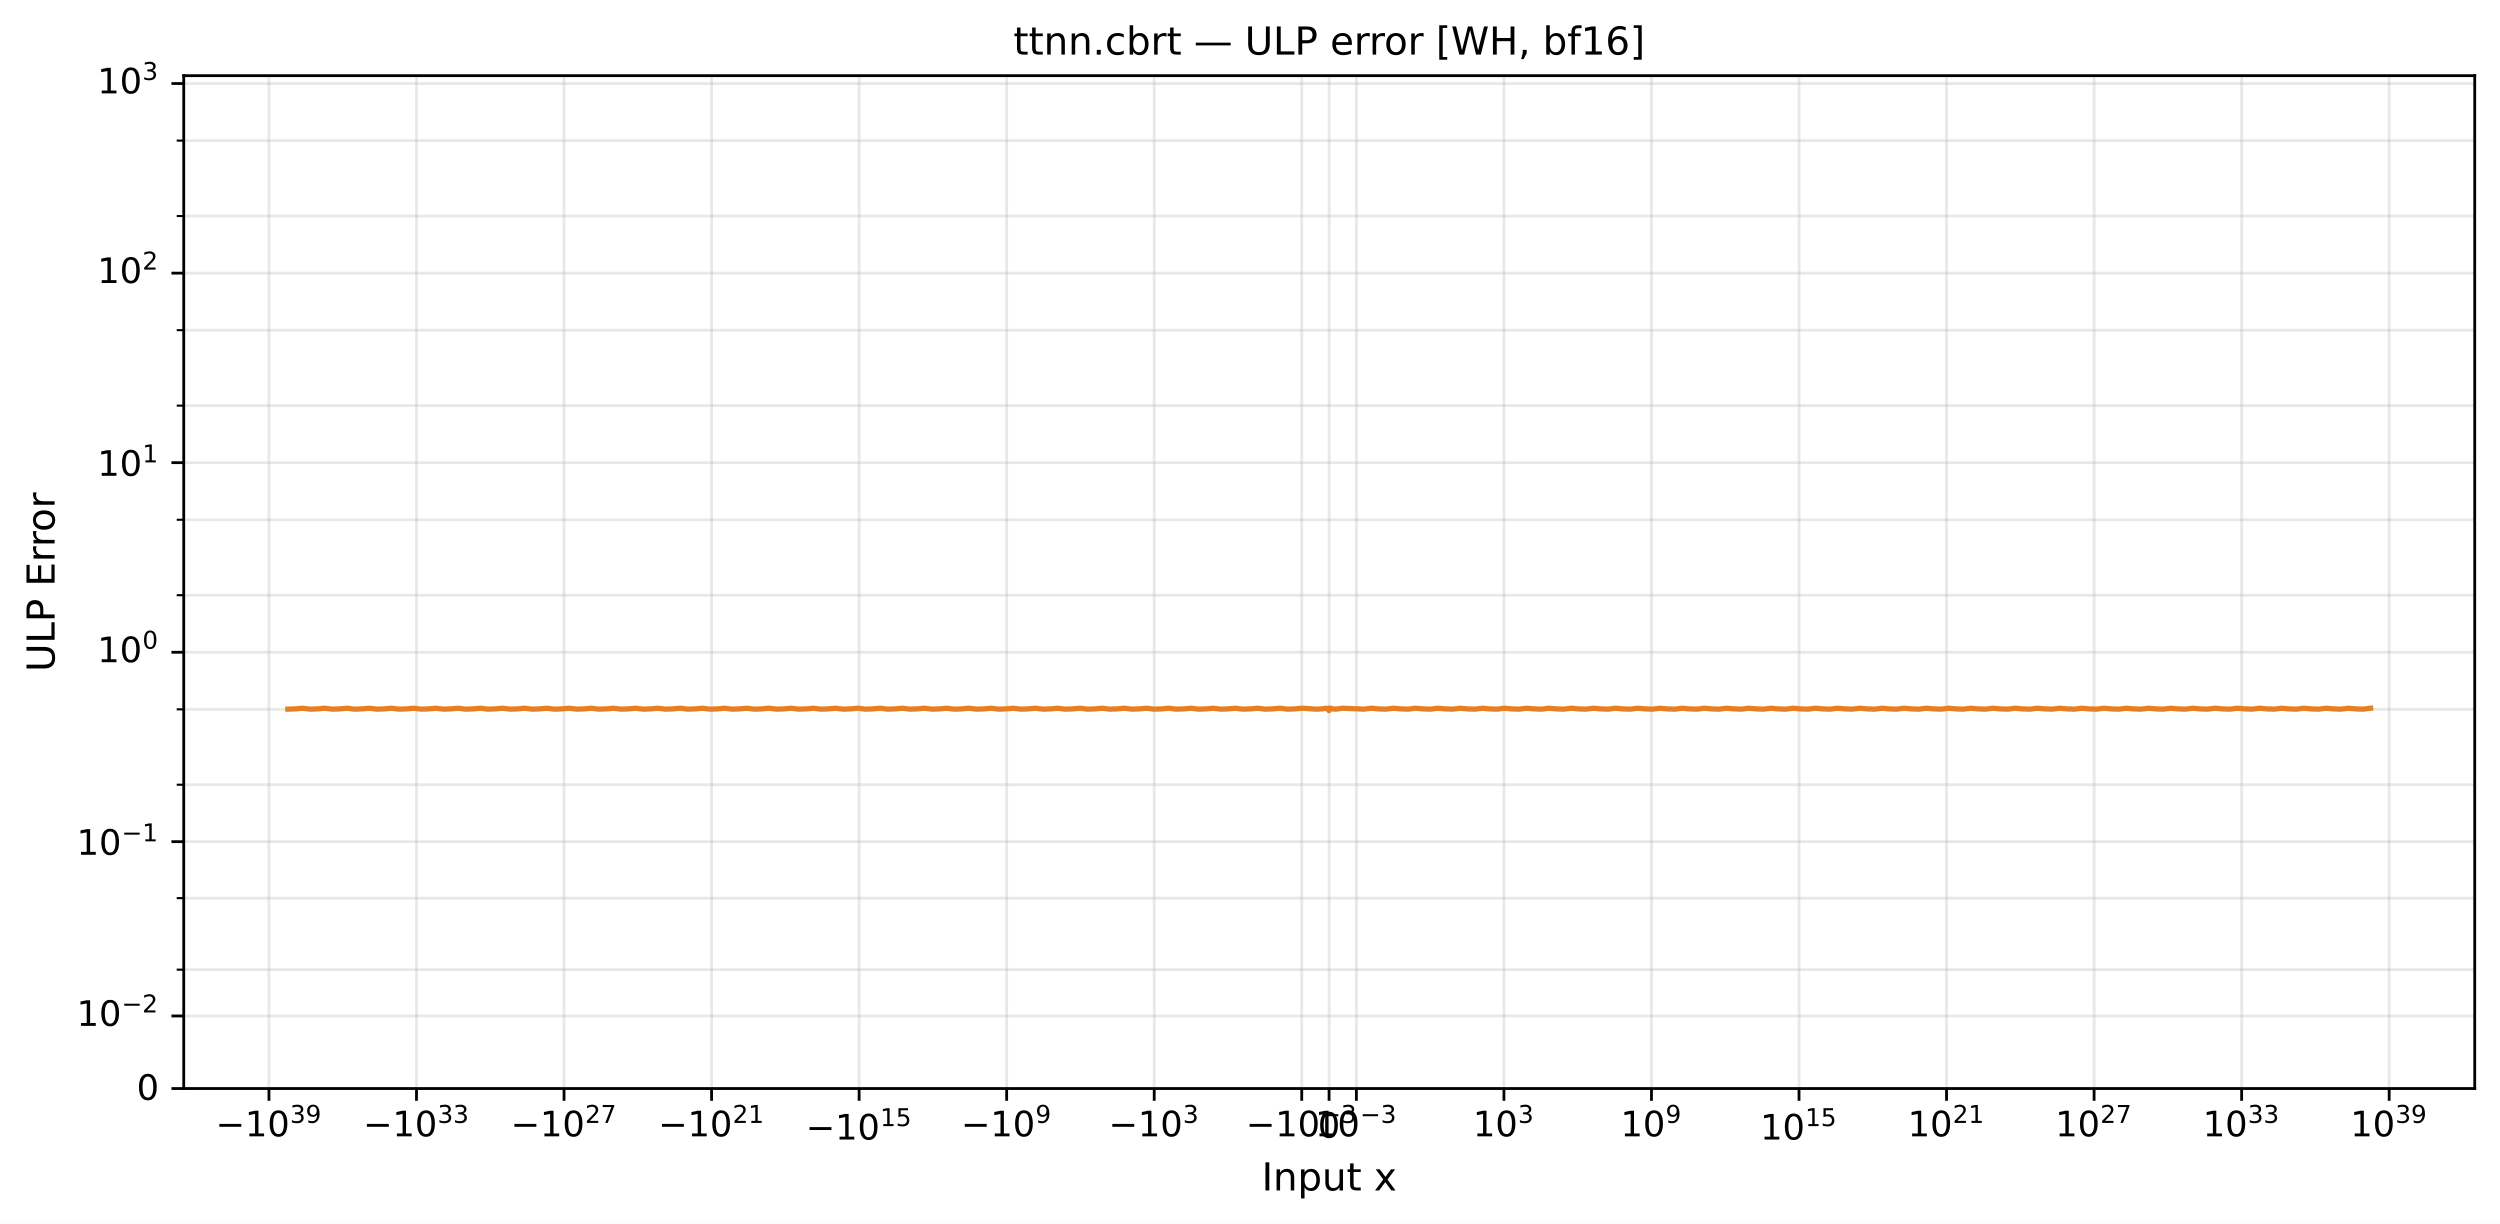
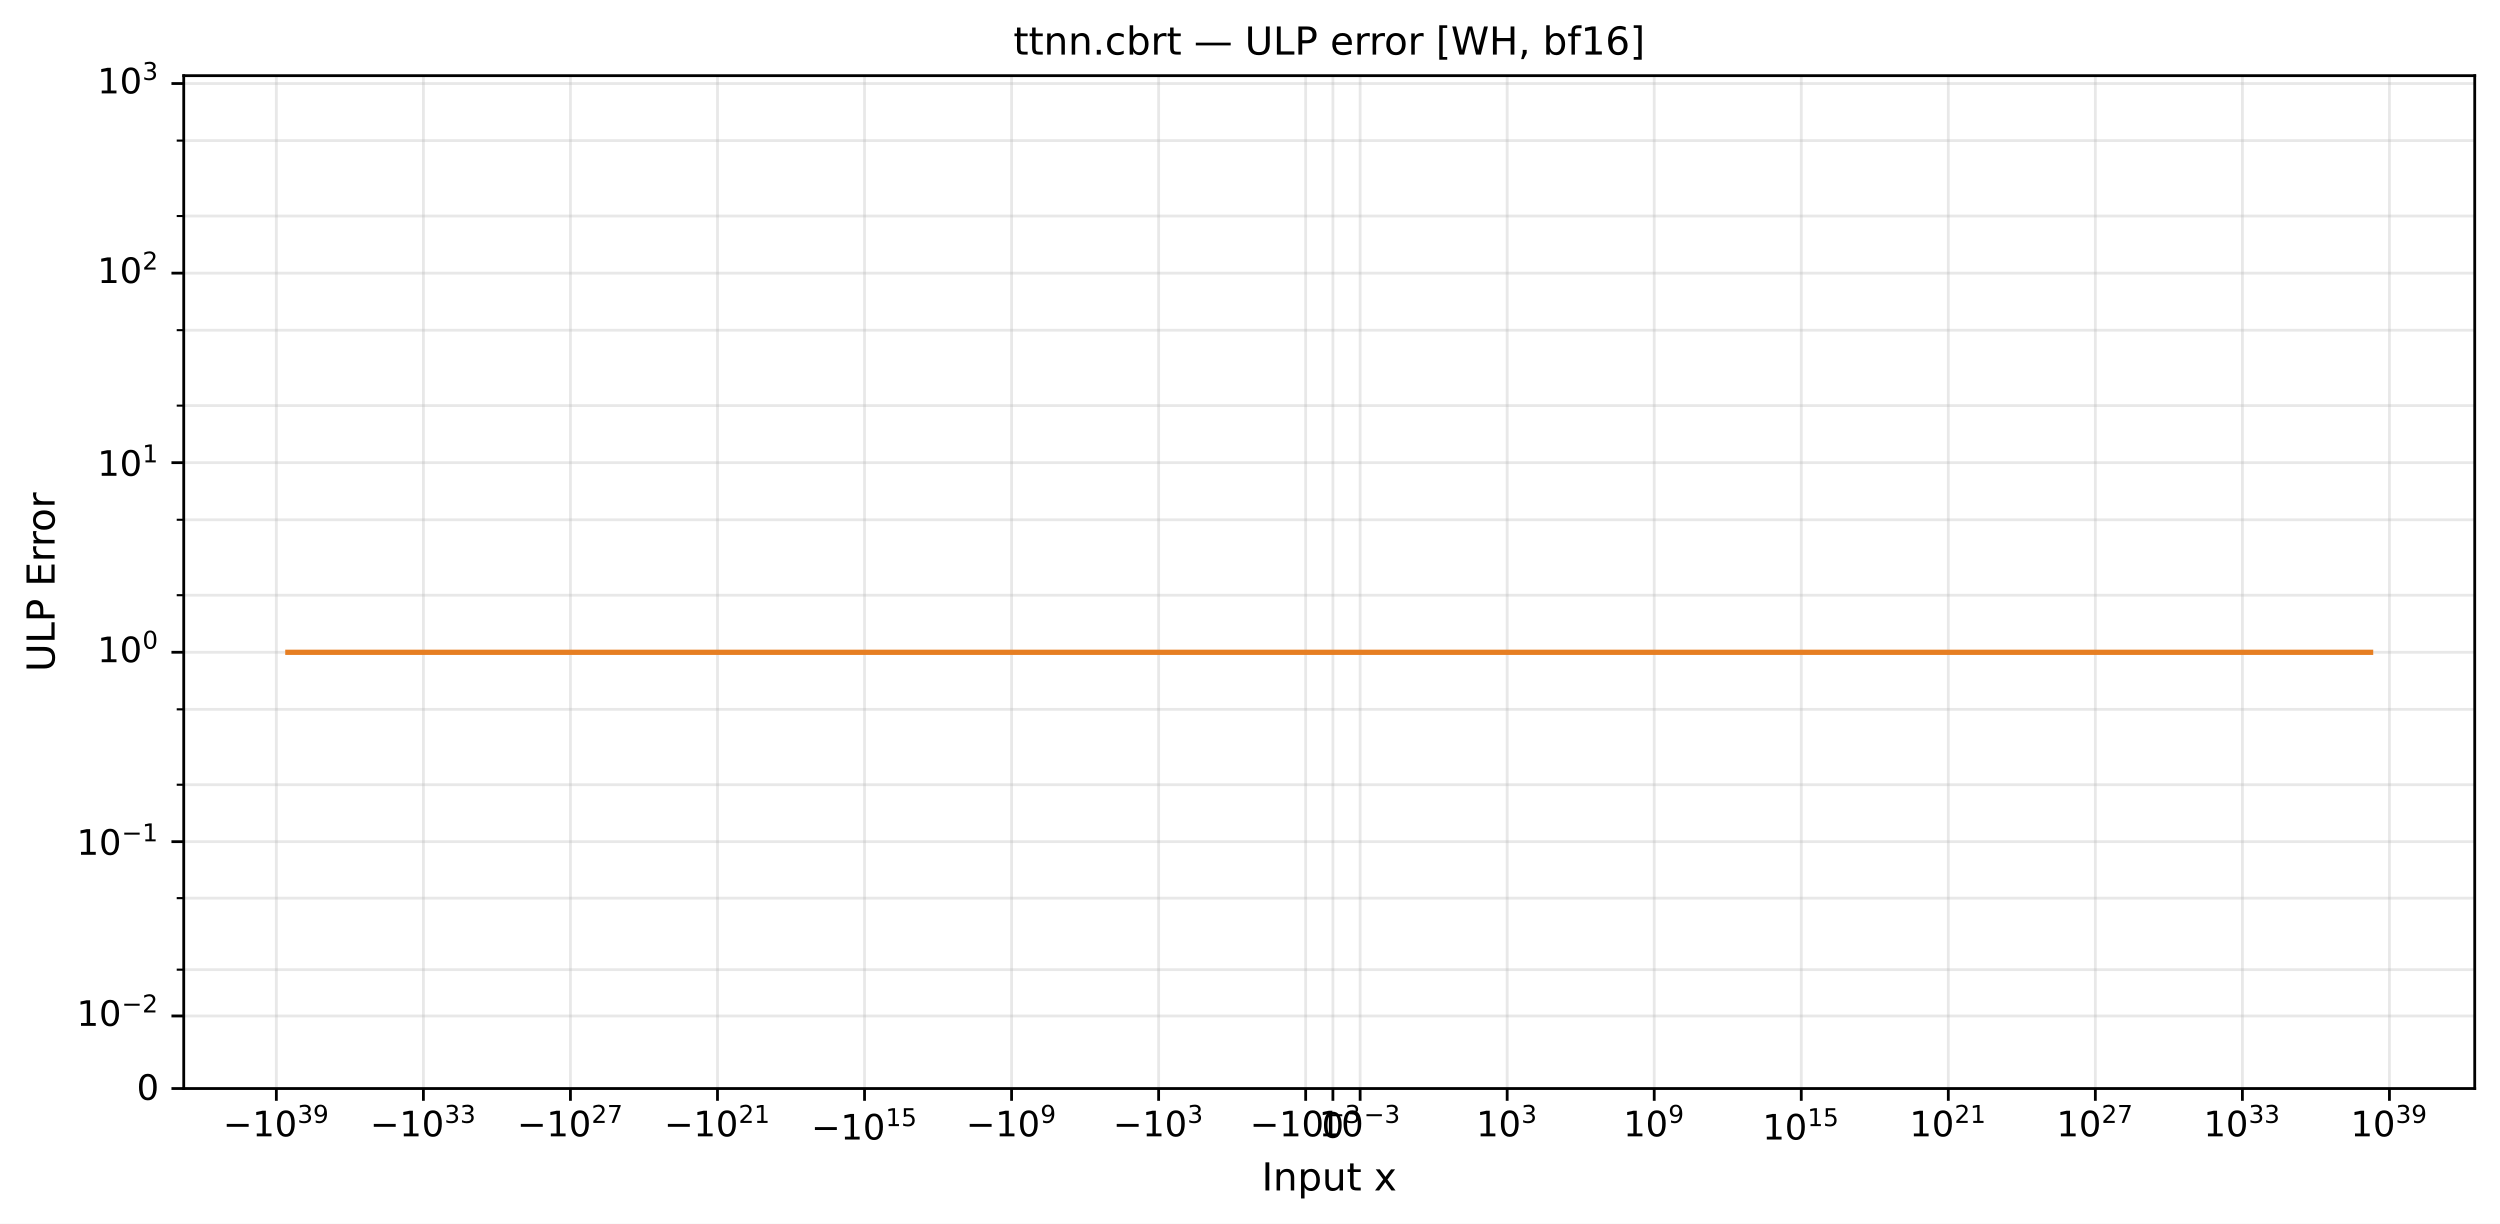
<svg xmlns="http://www.w3.org/2000/svg" xmlns:xlink="http://www.w3.org/1999/xlink" width="712.254pt" height="348.65pt" viewBox="0 0 712.254 348.65" version="1.1">
  <defs>
    <style type="text/css">*{stroke-linejoin: round; stroke-linecap: butt}</style>
  </defs>
  <g id="figure_1">
    <g id="patch_1">
      <path d="M 0 348.65  L 712.254 348.65  L 712.254 0  L 0 0  z " style="fill: #ffffff" />
    </g>
    <g id="axes_1">
      <g id="patch_2">
        <path d="M 52.346 310.126  L 705.054 310.126  L 705.054 21.558  L 52.346 21.558  z " style="fill: #ffffff" />
      </g>
      <g id="matplotlib.axis_1">
        <g id="xtick_1">
          <g id="line2d_1">
-             <path d="M 76.626 310.126  L 76.626 21.558  " clip-path="url(#p25b2432ffe)" style="fill: none; stroke: #b0b0b0; stroke-opacity: 0.3; stroke-width: 0.8; stroke-linecap: square" />
+             <path d="M 78.734 310.126  L 78.734 21.558  " clip-path="url(#p440d47e6dd)" style="fill: none; stroke: #b0b0b0; stroke-opacity: 0.3; stroke-width: 0.8; stroke-linecap: square" />
          </g>
          <g id="line2d_2">
            <defs>
-               <path id="mabe1658a48" d="M 0 0  L 0 3.5  " style="stroke: #000000; stroke-width: 0.8" />
+               <path id="med271da599" d="M 0 0  L 0 3.5  " style="stroke: #000000; stroke-width: 0.8" />
            </defs>
            <g>
-               <use xlink:href="#mabe1658a48" x="76.626" y="310.126" style="stroke: #000000; stroke-width: 0.8" />
+               <use xlink:href="#med271da599" x="78.734" y="310.126" style="stroke: #000000; stroke-width: 0.8" />
            </g>
          </g>
          <g id="text_1">
-             <g transform="translate(61.42569 324.7247)">
+             <g transform="translate(63.53381 324.7247)">
              <text>
                <tspan x="0" y="-0.977" style="font-size: 10px; font-family: 'DejaVu Sans'">−</tspan>
                <tspan x="8.379" y="-0.977" style="font-size: 10px; font-family: 'DejaVu Sans'">1</tspan>
                <tspan x="14.741" y="-0.977" style="font-size: 10px; font-family: 'DejaVu Sans'">0</tspan>
                <tspan x="21.199" y="-4.805" style="font-size: 7px; font-family: 'DejaVu Sans'">3</tspan>
                <tspan x="25.653" y="-4.805" style="font-size: 7px; font-family: 'DejaVu Sans'">9</tspan>
              </text>
            </g>
          </g>
        </g>
        <g id="xtick_2">
          <g id="line2d_3">
-             <path d="M 118.66 310.126  L 118.66 21.558  " clip-path="url(#p25b2432ffe)" style="fill: none; stroke: #b0b0b0; stroke-opacity: 0.3; stroke-width: 0.8; stroke-linecap: square" />
+             <path d="M 120.627 310.126  L 120.627 21.558  " clip-path="url(#p440d47e6dd)" style="fill: none; stroke: #b0b0b0; stroke-opacity: 0.3; stroke-width: 0.8; stroke-linecap: square" />
          </g>
          <g id="line2d_4">
            <g>
-               <use xlink:href="#mabe1658a48" x="118.66" y="310.126" style="stroke: #000000; stroke-width: 0.8" />
+               <use xlink:href="#med271da599" x="120.627" y="310.126" style="stroke: #000000; stroke-width: 0.8" />
            </g>
          </g>
          <g id="text_2">
-             <g transform="translate(103.4604 324.7247)">
+             <g transform="translate(105.4271 324.7247)">
              <text>
                <tspan x="0" y="-0.977" style="font-size: 10px; font-family: 'DejaVu Sans'">−</tspan>
                <tspan x="8.379" y="-0.977" style="font-size: 10px; font-family: 'DejaVu Sans'">1</tspan>
                <tspan x="14.741" y="-0.977" style="font-size: 10px; font-family: 'DejaVu Sans'">0</tspan>
                <tspan x="21.199" y="-4.805" style="font-size: 7px; font-family: 'DejaVu Sans'">3</tspan>
                <tspan x="25.653" y="-4.805" style="font-size: 7px; font-family: 'DejaVu Sans'">3</tspan>
              </text>
            </g>
          </g>
        </g>
        <g id="xtick_3">
          <g id="line2d_5">
-             <path d="M 160.695 310.126  L 160.695 21.558  " clip-path="url(#p25b2432ffe)" style="fill: none; stroke: #b0b0b0; stroke-opacity: 0.3; stroke-width: 0.8; stroke-linecap: square" />
+             <path d="M 162.52 310.126  L 162.52 21.558  " clip-path="url(#p440d47e6dd)" style="fill: none; stroke: #b0b0b0; stroke-opacity: 0.3; stroke-width: 0.8; stroke-linecap: square" />
          </g>
          <g id="line2d_6">
            <g>
-               <use xlink:href="#mabe1658a48" x="160.695" y="310.126" style="stroke: #000000; stroke-width: 0.8" />
+               <use xlink:href="#med271da599" x="162.52" y="310.126" style="stroke: #000000; stroke-width: 0.8" />
            </g>
          </g>
          <g id="text_3">
-             <g transform="translate(145.4952 324.7247)">
+             <g transform="translate(147.3204 324.7247)">
              <text>
                <tspan x="0" y="-0.977" style="font-size: 10px; font-family: 'DejaVu Sans'">−</tspan>
                <tspan x="8.379" y="-0.977" style="font-size: 10px; font-family: 'DejaVu Sans'">1</tspan>
                <tspan x="14.741" y="-0.977" style="font-size: 10px; font-family: 'DejaVu Sans'">0</tspan>
                <tspan x="21.199" y="-4.805" style="font-size: 7px; font-family: 'DejaVu Sans'">2</tspan>
                <tspan x="25.653" y="-4.805" style="font-size: 7px; font-family: 'DejaVu Sans'">7</tspan>
              </text>
            </g>
          </g>
        </g>
        <g id="xtick_4">
          <g id="line2d_7">
-             <path d="M 202.73 310.126  L 202.73 21.558  " clip-path="url(#p25b2432ffe)" style="fill: none; stroke: #b0b0b0; stroke-opacity: 0.3; stroke-width: 0.8; stroke-linecap: square" />
+             <path d="M 204.414 310.126  L 204.414 21.558  " clip-path="url(#p440d47e6dd)" style="fill: none; stroke: #b0b0b0; stroke-opacity: 0.3; stroke-width: 0.8; stroke-linecap: square" />
          </g>
          <g id="line2d_8">
            <g>
-               <use xlink:href="#mabe1658a48" x="202.73" y="310.126" style="stroke: #000000; stroke-width: 0.8" />
+               <use xlink:href="#med271da599" x="204.414" y="310.126" style="stroke: #000000; stroke-width: 0.8" />
            </g>
          </g>
          <g id="text_4">
-             <g transform="translate(187.5299 324.7247)">
+             <g transform="translate(189.2137 324.7247)">
              <text>
                <tspan x="0" y="-0.977" style="font-size: 10px; font-family: 'DejaVu Sans'">−</tspan>
                <tspan x="8.379" y="-0.977" style="font-size: 10px; font-family: 'DejaVu Sans'">1</tspan>
                <tspan x="14.741" y="-0.977" style="font-size: 10px; font-family: 'DejaVu Sans'">0</tspan>
                <tspan x="21.199" y="-4.805" style="font-size: 7px; font-family: 'DejaVu Sans'">2</tspan>
                <tspan x="25.653" y="-4.805" style="font-size: 7px; font-family: 'DejaVu Sans'">1</tspan>
              </text>
            </g>
          </g>
        </g>
        <g id="xtick_5">
          <g id="line2d_9">
-             <path d="M 244.765 310.126  L 244.765 21.558  " clip-path="url(#p25b2432ffe)" style="fill: none; stroke: #b0b0b0; stroke-opacity: 0.3; stroke-width: 0.8; stroke-linecap: square" />
+             <path d="M 246.307 310.126  L 246.307 21.558  " clip-path="url(#p440d47e6dd)" style="fill: none; stroke: #b0b0b0; stroke-opacity: 0.3; stroke-width: 0.8; stroke-linecap: square" />
          </g>
          <g id="line2d_10">
            <g>
-               <use xlink:href="#mabe1658a48" x="244.765" y="310.126" style="stroke: #000000; stroke-width: 0.8" />
+               <use xlink:href="#med271da599" x="246.307" y="310.126" style="stroke: #000000; stroke-width: 0.8" />
            </g>
          </g>
          <g id="text_5">
-             <g transform="translate(229.5647 324.7247)">
+             <g transform="translate(231.107 324.7247)">
              <text>
                <tspan x="0" y="-0.064" style="font-size: 10px; font-family: 'DejaVu Sans'">−</tspan>
                <tspan x="8.379" y="-0.064" style="font-size: 10px; font-family: 'DejaVu Sans'">1</tspan>
                <tspan x="14.741" y="-0.064" style="font-size: 10px; font-family: 'DejaVu Sans'">0</tspan>
                <tspan x="21.199" y="-3.892" style="font-size: 7px; font-family: 'DejaVu Sans'">1</tspan>
                <tspan x="25.653" y="-3.892" style="font-size: 7px; font-family: 'DejaVu Sans'">5</tspan>
              </text>
            </g>
          </g>
        </g>
        <g id="xtick_6">
          <g id="line2d_11">
-             <path d="M 286.799 310.126  L 286.799 21.558  " clip-path="url(#p25b2432ffe)" style="fill: none; stroke: #b0b0b0; stroke-opacity: 0.3; stroke-width: 0.8; stroke-linecap: square" />
+             <path d="M 288.2 310.126  L 288.2 21.558  " clip-path="url(#p440d47e6dd)" style="fill: none; stroke: #b0b0b0; stroke-opacity: 0.3; stroke-width: 0.8; stroke-linecap: square" />
          </g>
          <g id="line2d_12">
            <g>
-               <use xlink:href="#mabe1658a48" x="286.799" y="310.126" style="stroke: #000000; stroke-width: 0.8" />
+               <use xlink:href="#med271da599" x="288.2" y="310.126" style="stroke: #000000; stroke-width: 0.8" />
            </g>
          </g>
          <g id="text_6">
-             <g transform="translate(273.7994 324.7247)">
+             <g transform="translate(275.2003 324.7247)">
              <text>
                <tspan x="0" y="-0.977" style="font-size: 10px; font-family: 'DejaVu Sans'">−</tspan>
                <tspan x="8.379" y="-0.977" style="font-size: 10px; font-family: 'DejaVu Sans'">1</tspan>
                <tspan x="14.741" y="-0.977" style="font-size: 10px; font-family: 'DejaVu Sans'">0</tspan>
                <tspan x="21.199" y="-4.805" style="font-size: 7px; font-family: 'DejaVu Sans'">9</tspan>
              </text>
            </g>
          </g>
        </g>
        <g id="xtick_7">
          <g id="line2d_13">
-             <path d="M 328.834 310.126  L 328.834 21.558  " clip-path="url(#p25b2432ffe)" style="fill: none; stroke: #b0b0b0; stroke-opacity: 0.3; stroke-width: 0.8; stroke-linecap: square" />
+             <path d="M 330.094 310.126  L 330.094 21.558  " clip-path="url(#p440d47e6dd)" style="fill: none; stroke: #b0b0b0; stroke-opacity: 0.3; stroke-width: 0.8; stroke-linecap: square" />
          </g>
          <g id="line2d_14">
            <g>
-               <use xlink:href="#mabe1658a48" x="328.834" y="310.126" style="stroke: #000000; stroke-width: 0.8" />
+               <use xlink:href="#med271da599" x="330.094" y="310.126" style="stroke: #000000; stroke-width: 0.8" />
            </g>
          </g>
          <g id="text_7">
-             <g transform="translate(315.8341 324.7247)">
+             <g transform="translate(317.0936 324.7247)">
              <text>
                <tspan x="0" y="-0.977" style="font-size: 10px; font-family: 'DejaVu Sans'">−</tspan>
                <tspan x="8.379" y="-0.977" style="font-size: 10px; font-family: 'DejaVu Sans'">1</tspan>
                <tspan x="14.741" y="-0.977" style="font-size: 10px; font-family: 'DejaVu Sans'">0</tspan>
                <tspan x="21.199" y="-4.805" style="font-size: 7px; font-family: 'DejaVu Sans'">3</tspan>
              </text>
            </g>
          </g>
        </g>
        <g id="xtick_8">
          <g id="line2d_15">
-             <path d="M 370.869 310.126  L 370.869 21.558  " clip-path="url(#p25b2432ffe)" style="fill: none; stroke: #b0b0b0; stroke-opacity: 0.3; stroke-width: 0.8; stroke-linecap: square" />
+             <path d="M 371.987 310.126  L 371.987 21.558  " clip-path="url(#p440d47e6dd)" style="fill: none; stroke: #b0b0b0; stroke-opacity: 0.3; stroke-width: 0.8; stroke-linecap: square" />
          </g>
          <g id="line2d_16">
            <g>
-               <use xlink:href="#mabe1658a48" x="370.869" y="310.126" style="stroke: #000000; stroke-width: 0.8" />
+               <use xlink:href="#med271da599" x="371.987" y="310.126" style="stroke: #000000; stroke-width: 0.8" />
            </g>
          </g>
          <g id="text_8">
-             <g transform="translate(354.9689 324.7247)">
+             <g transform="translate(356.0869 324.7247)">
              <text>
                <tspan x="0" y="-0.977" style="font-size: 10px; font-family: 'DejaVu Sans'">−</tspan>
                <tspan x="8.379" y="-0.977" style="font-size: 10px; font-family: 'DejaVu Sans'">1</tspan>
                <tspan x="14.741" y="-0.977" style="font-size: 10px; font-family: 'DejaVu Sans'">0</tspan>
                <tspan x="21.199" y="-4.805" style="font-size: 7px; font-family: 'DejaVu Sans'">−</tspan>
                <tspan x="27.064" y="-4.805" style="font-size: 7px; font-family: 'DejaVu Sans'">3</tspan>
              </text>
            </g>
          </g>
        </g>
        <g id="xtick_9">
          <g id="line2d_17">
-             <path d="M 378.653 310.126  L 378.653 21.558  " clip-path="url(#p25b2432ffe)" style="fill: none; stroke: #b0b0b0; stroke-opacity: 0.3; stroke-width: 0.8; stroke-linecap: square" />
+             <path d="M 379.745 310.126  L 379.745 21.558  " clip-path="url(#p440d47e6dd)" style="fill: none; stroke: #b0b0b0; stroke-opacity: 0.3; stroke-width: 0.8; stroke-linecap: square" />
          </g>
          <g id="line2d_18">
            <g>
-               <use xlink:href="#mabe1658a48" x="378.653" y="310.126" style="stroke: #000000; stroke-width: 0.8" />
+               <use xlink:href="#med271da599" x="379.745" y="310.126" style="stroke: #000000; stroke-width: 0.8" />
            </g>
          </g>
          <g id="text_9">
-             <g transform="translate(375.4531 324.7247)">
+             <g transform="translate(376.5449 324.7247)">
              <text>
                <tspan x="0" y="-0.578" style="font-size: 10px; font-family: 'DejaVu Sans'">0</tspan>
              </text>
            </g>
          </g>
        </g>
        <g id="xtick_10">
          <g id="line2d_19">
-             <path d="M 386.437 310.126  L 386.437 21.558  " clip-path="url(#p25b2432ffe)" style="fill: none; stroke: #b0b0b0; stroke-opacity: 0.3; stroke-width: 0.8; stroke-linecap: square" />
+             <path d="M 387.503 310.126  L 387.503 21.558  " clip-path="url(#p440d47e6dd)" style="fill: none; stroke: #b0b0b0; stroke-opacity: 0.3; stroke-width: 0.8; stroke-linecap: square" />
          </g>
          <g id="line2d_20">
            <g>
-               <use xlink:href="#mabe1658a48" x="386.437" y="310.126" style="stroke: #000000; stroke-width: 0.8" />
+               <use xlink:href="#med271da599" x="387.503" y="310.126" style="stroke: #000000; stroke-width: 0.8" />
            </g>
          </g>
          <g id="text_10">
-             <g transform="translate(374.6873 324.7247)">
+             <g transform="translate(375.7529 324.7247)">
              <text>
                <tspan x="0" y="-0.977" style="font-size: 10px; font-family: 'DejaVu Sans'">1</tspan>
                <tspan x="6.362" y="-0.977" style="font-size: 10px; font-family: 'DejaVu Sans'">0</tspan>
                <tspan x="12.82" y="-4.805" style="font-size: 7px; font-family: 'DejaVu Sans'">−</tspan>
                <tspan x="18.686" y="-4.805" style="font-size: 7px; font-family: 'DejaVu Sans'">3</tspan>
              </text>
            </g>
          </g>
        </g>
        <g id="xtick_11">
          <g id="line2d_21">
-             <path d="M 428.472 310.126  L 428.472 21.558  " clip-path="url(#p25b2432ffe)" style="fill: none; stroke: #b0b0b0; stroke-opacity: 0.3; stroke-width: 0.8; stroke-linecap: square" />
+             <path d="M 429.396 310.126  L 429.396 21.558  " clip-path="url(#p440d47e6dd)" style="fill: none; stroke: #b0b0b0; stroke-opacity: 0.3; stroke-width: 0.8; stroke-linecap: square" />
          </g>
          <g id="line2d_22">
            <g>
-               <use xlink:href="#mabe1658a48" x="428.472" y="310.126" style="stroke: #000000; stroke-width: 0.8" />
+               <use xlink:href="#med271da599" x="429.396" y="310.126" style="stroke: #000000; stroke-width: 0.8" />
            </g>
          </g>
          <g id="text_11">
-             <g transform="translate(419.6721 324.7247)">
+             <g transform="translate(420.5962 324.7247)">
              <text>
                <tspan x="0" y="-0.977" style="font-size: 10px; font-family: 'DejaVu Sans'">1</tspan>
                <tspan x="6.362" y="-0.977" style="font-size: 10px; font-family: 'DejaVu Sans'">0</tspan>
                <tspan x="12.82" y="-4.805" style="font-size: 7px; font-family: 'DejaVu Sans'">3</tspan>
              </text>
            </g>
          </g>
        </g>
        <g id="xtick_12">
          <g id="line2d_23">
-             <path d="M 470.507 310.126  L 470.507 21.558  " clip-path="url(#p25b2432ffe)" style="fill: none; stroke: #b0b0b0; stroke-opacity: 0.3; stroke-width: 0.8; stroke-linecap: square" />
+             <path d="M 471.29 310.126  L 471.29 21.558  " clip-path="url(#p440d47e6dd)" style="fill: none; stroke: #b0b0b0; stroke-opacity: 0.3; stroke-width: 0.8; stroke-linecap: square" />
          </g>
          <g id="line2d_24">
            <g>
-               <use xlink:href="#mabe1658a48" x="470.507" y="310.126" style="stroke: #000000; stroke-width: 0.8" />
+               <use xlink:href="#med271da599" x="471.29" y="310.126" style="stroke: #000000; stroke-width: 0.8" />
            </g>
          </g>
          <g id="text_12">
-             <g transform="translate(461.7068 324.7247)">
+             <g transform="translate(462.4895 324.7247)">
              <text>
                <tspan x="0" y="-0.977" style="font-size: 10px; font-family: 'DejaVu Sans'">1</tspan>
                <tspan x="6.362" y="-0.977" style="font-size: 10px; font-family: 'DejaVu Sans'">0</tspan>
                <tspan x="12.82" y="-4.805" style="font-size: 7px; font-family: 'DejaVu Sans'">9</tspan>
              </text>
            </g>
          </g>
        </g>
        <g id="xtick_13">
          <g id="line2d_25">
-             <path d="M 512.542 310.126  L 512.542 21.558  " clip-path="url(#p25b2432ffe)" style="fill: none; stroke: #b0b0b0; stroke-opacity: 0.3; stroke-width: 0.8; stroke-linecap: square" />
+             <path d="M 513.183 310.126  L 513.183 21.558  " clip-path="url(#p440d47e6dd)" style="fill: none; stroke: #b0b0b0; stroke-opacity: 0.3; stroke-width: 0.8; stroke-linecap: square" />
          </g>
          <g id="line2d_26">
            <g>
-               <use xlink:href="#mabe1658a48" x="512.542" y="310.126" style="stroke: #000000; stroke-width: 0.8" />
+               <use xlink:href="#med271da599" x="513.183" y="310.126" style="stroke: #000000; stroke-width: 0.8" />
            </g>
          </g>
          <g id="text_13">
-             <g transform="translate(501.4915 324.7247)">
+             <g transform="translate(502.1328 324.7247)">
              <text>
                <tspan x="0" y="-0.064" style="font-size: 10px; font-family: 'DejaVu Sans'">1</tspan>
                <tspan x="6.362" y="-0.064" style="font-size: 10px; font-family: 'DejaVu Sans'">0</tspan>
                <tspan x="12.82" y="-3.892" style="font-size: 7px; font-family: 'DejaVu Sans'">1</tspan>
                <tspan x="17.274" y="-3.892" style="font-size: 7px; font-family: 'DejaVu Sans'">5</tspan>
              </text>
            </g>
          </g>
        </g>
        <g id="xtick_14">
          <g id="line2d_27">
-             <path d="M 554.576 310.126  L 554.576 21.558  " clip-path="url(#p25b2432ffe)" style="fill: none; stroke: #b0b0b0; stroke-opacity: 0.3; stroke-width: 0.8; stroke-linecap: square" />
+             <path d="M 555.076 310.126  L 555.076 21.558  " clip-path="url(#p440d47e6dd)" style="fill: none; stroke: #b0b0b0; stroke-opacity: 0.3; stroke-width: 0.8; stroke-linecap: square" />
          </g>
          <g id="line2d_28">
            <g>
-               <use xlink:href="#mabe1658a48" x="554.576" y="310.126" style="stroke: #000000; stroke-width: 0.8" />
+               <use xlink:href="#med271da599" x="555.076" y="310.126" style="stroke: #000000; stroke-width: 0.8" />
            </g>
          </g>
          <g id="text_14">
-             <g transform="translate(543.5263 324.7247)">
+             <g transform="translate(544.0261 324.7247)">
              <text>
                <tspan x="0" y="-0.977" style="font-size: 10px; font-family: 'DejaVu Sans'">1</tspan>
                <tspan x="6.362" y="-0.977" style="font-size: 10px; font-family: 'DejaVu Sans'">0</tspan>
                <tspan x="12.82" y="-4.805" style="font-size: 7px; font-family: 'DejaVu Sans'">2</tspan>
                <tspan x="17.274" y="-4.805" style="font-size: 7px; font-family: 'DejaVu Sans'">1</tspan>
              </text>
            </g>
          </g>
        </g>
        <g id="xtick_15">
          <g id="line2d_29">
-             <path d="M 596.611 310.126  L 596.611 21.558  " clip-path="url(#p25b2432ffe)" style="fill: none; stroke: #b0b0b0; stroke-opacity: 0.3; stroke-width: 0.8; stroke-linecap: square" />
+             <path d="M 596.969 310.126  L 596.969 21.558  " clip-path="url(#p440d47e6dd)" style="fill: none; stroke: #b0b0b0; stroke-opacity: 0.3; stroke-width: 0.8; stroke-linecap: square" />
          </g>
          <g id="line2d_30">
            <g>
-               <use xlink:href="#mabe1658a48" x="596.611" y="310.126" style="stroke: #000000; stroke-width: 0.8" />
+               <use xlink:href="#med271da599" x="596.969" y="310.126" style="stroke: #000000; stroke-width: 0.8" />
            </g>
          </g>
          <g id="text_15">
-             <g transform="translate(585.561 324.7247)">
+             <g transform="translate(585.9194 324.7247)">
              <text>
                <tspan x="0" y="-0.977" style="font-size: 10px; font-family: 'DejaVu Sans'">1</tspan>
                <tspan x="6.362" y="-0.977" style="font-size: 10px; font-family: 'DejaVu Sans'">0</tspan>
                <tspan x="12.82" y="-4.805" style="font-size: 7px; font-family: 'DejaVu Sans'">2</tspan>
                <tspan x="17.274" y="-4.805" style="font-size: 7px; font-family: 'DejaVu Sans'">7</tspan>
              </text>
            </g>
          </g>
        </g>
        <g id="xtick_16">
          <g id="line2d_31">
-             <path d="M 638.646 310.126  L 638.646 21.558  " clip-path="url(#p25b2432ffe)" style="fill: none; stroke: #b0b0b0; stroke-opacity: 0.3; stroke-width: 0.8; stroke-linecap: square" />
+             <path d="M 638.863 310.126  L 638.863 21.558  " clip-path="url(#p440d47e6dd)" style="fill: none; stroke: #b0b0b0; stroke-opacity: 0.3; stroke-width: 0.8; stroke-linecap: square" />
          </g>
          <g id="line2d_32">
            <g>
-               <use xlink:href="#mabe1658a48" x="638.646" y="310.126" style="stroke: #000000; stroke-width: 0.8" />
+               <use xlink:href="#med271da599" x="638.863" y="310.126" style="stroke: #000000; stroke-width: 0.8" />
            </g>
          </g>
          <g id="text_16">
-             <g transform="translate(627.5958 324.7247)">
+             <g transform="translate(627.8127 324.7247)">
              <text>
                <tspan x="0" y="-0.977" style="font-size: 10px; font-family: 'DejaVu Sans'">1</tspan>
                <tspan x="6.362" y="-0.977" style="font-size: 10px; font-family: 'DejaVu Sans'">0</tspan>
                <tspan x="12.82" y="-4.805" style="font-size: 7px; font-family: 'DejaVu Sans'">3</tspan>
                <tspan x="17.274" y="-4.805" style="font-size: 7px; font-family: 'DejaVu Sans'">3</tspan>
              </text>
            </g>
          </g>
        </g>
        <g id="xtick_17">
          <g id="line2d_33">
-             <path d="M 680.681 310.126  L 680.681 21.558  " clip-path="url(#p25b2432ffe)" style="fill: none; stroke: #b0b0b0; stroke-opacity: 0.3; stroke-width: 0.8; stroke-linecap: square" />
+             <path d="M 680.756 310.126  L 680.756 21.558  " clip-path="url(#p440d47e6dd)" style="fill: none; stroke: #b0b0b0; stroke-opacity: 0.3; stroke-width: 0.8; stroke-linecap: square" />
          </g>
          <g id="line2d_34">
            <g>
-               <use xlink:href="#mabe1658a48" x="680.681" y="310.126" style="stroke: #000000; stroke-width: 0.8" />
+               <use xlink:href="#med271da599" x="680.756" y="310.126" style="stroke: #000000; stroke-width: 0.8" />
            </g>
          </g>
          <g id="text_17">
-             <g transform="translate(669.6305 324.7247)">
+             <g transform="translate(669.706 324.7247)">
              <text>
                <tspan x="0" y="-0.977" style="font-size: 10px; font-family: 'DejaVu Sans'">1</tspan>
                <tspan x="6.362" y="-0.977" style="font-size: 10px; font-family: 'DejaVu Sans'">0</tspan>
                <tspan x="12.82" y="-4.805" style="font-size: 7px; font-family: 'DejaVu Sans'">3</tspan>
                <tspan x="17.274" y="-4.805" style="font-size: 7px; font-family: 'DejaVu Sans'">9</tspan>
              </text>
            </g>
          </g>
        </g>
        <g id="text_18">
          <text style="font-size: 11px; font-family: 'DejaVu Sans', 'Bitstream Vera Sans', 'Computer Modern Sans Serif', 'Lucida Grande', 'Verdana', 'Geneva', 'Lucid', 'Arial', 'Helvetica', 'Avant Garde', sans-serif; text-anchor: middle" x="378.7" y="339.163" transform="rotate(-0 378.6999 339.1627)">Input x</text>
        </g>
      </g>
      <g id="matplotlib.axis_2">
        <g id="ytick_1">
          <g id="line2d_35">
-             <path d="M 52.346 310.126  L 705.054 310.126  " clip-path="url(#p25b2432ffe)" style="fill: none; stroke: #b0b0b0; stroke-opacity: 0.3; stroke-width: 0.8; stroke-linecap: square" />
+             <path d="M 52.346 310.126  L 705.054 310.126  " clip-path="url(#p440d47e6dd)" style="fill: none; stroke: #b0b0b0; stroke-opacity: 0.3; stroke-width: 0.8; stroke-linecap: square" />
          </g>
          <g id="line2d_36">
            <defs>
-               <path id="mbc3f63df65" d="M 0 0  L -3.5 0  " style="stroke: #000000; stroke-width: 0.8" />
+               <path id="ma30d1f8507" d="M 0 0  L -3.5 0  " style="stroke: #000000; stroke-width: 0.8" />
            </defs>
            <g>
-               <use xlink:href="#mbc3f63df65" x="52.346" y="310.126" style="stroke: #000000; stroke-width: 0.8" />
+               <use xlink:href="#ma30d1f8507" x="52.346" y="310.126" style="stroke: #000000; stroke-width: 0.8" />
            </g>
          </g>
          <g id="text_19">
            <g transform="translate(38.94594 313.9255)">
              <text>
                <tspan x="0" y="-0.578" style="font-size: 10px; font-family: 'DejaVu Sans'">0</tspan>
              </text>
            </g>
          </g>
        </g>
        <g id="ytick_2">
          <g id="line2d_37">
-             <path d="M 52.346 289.451  L 705.054 289.451  " clip-path="url(#p25b2432ffe)" style="fill: none; stroke: #b0b0b0; stroke-opacity: 0.3; stroke-width: 0.8; stroke-linecap: square" />
+             <path d="M 52.346 289.451  L 705.054 289.451  " clip-path="url(#p440d47e6dd)" style="fill: none; stroke: #b0b0b0; stroke-opacity: 0.3; stroke-width: 0.8; stroke-linecap: square" />
          </g>
          <g id="line2d_38">
            <g>
-               <use xlink:href="#mbc3f63df65" x="52.346" y="289.451" style="stroke: #000000; stroke-width: 0.8" />
+               <use xlink:href="#ma30d1f8507" x="52.346" y="289.451" style="stroke: #000000; stroke-width: 0.8" />
            </g>
          </g>
          <g id="text_20">
            <g transform="translate(21.84594 293.2501)">
              <text>
                <tspan x="0" y="-0.977" style="font-size: 10px; font-family: 'DejaVu Sans'">1</tspan>
                <tspan x="6.362" y="-0.977" style="font-size: 10px; font-family: 'DejaVu Sans'">0</tspan>
                <tspan x="12.82" y="-4.805" style="font-size: 7px; font-family: 'DejaVu Sans'">−</tspan>
                <tspan x="18.686" y="-4.805" style="font-size: 7px; font-family: 'DejaVu Sans'">2</tspan>
              </text>
            </g>
          </g>
        </g>
        <g id="ytick_3">
          <g id="line2d_39">
-             <path d="M 52.346 239.793  L 705.054 239.793  " clip-path="url(#p25b2432ffe)" style="fill: none; stroke: #b0b0b0; stroke-opacity: 0.3; stroke-width: 0.8; stroke-linecap: square" />
+             <path d="M 52.346 239.793  L 705.054 239.793  " clip-path="url(#p440d47e6dd)" style="fill: none; stroke: #b0b0b0; stroke-opacity: 0.3; stroke-width: 0.8; stroke-linecap: square" />
          </g>
          <g id="line2d_40">
            <g>
-               <use xlink:href="#mbc3f63df65" x="52.346" y="239.793" style="stroke: #000000; stroke-width: 0.8" />
+               <use xlink:href="#ma30d1f8507" x="52.346" y="239.793" style="stroke: #000000; stroke-width: 0.8" />
            </g>
          </g>
          <g id="text_21">
            <g transform="translate(21.84594 243.5927)">
              <text>
                <tspan x="0" y="-0.064" style="font-size: 10px; font-family: 'DejaVu Sans'">1</tspan>
                <tspan x="6.362" y="-0.064" style="font-size: 10px; font-family: 'DejaVu Sans'">0</tspan>
                <tspan x="12.82" y="-3.892" style="font-size: 7px; font-family: 'DejaVu Sans'">−</tspan>
                <tspan x="18.686" y="-3.892" style="font-size: 7px; font-family: 'DejaVu Sans'">1</tspan>
              </text>
            </g>
          </g>
        </g>
        <g id="ytick_4">
          <g id="line2d_41">
-             <path d="M 52.346 185.837  L 705.054 185.837  " clip-path="url(#p25b2432ffe)" style="fill: none; stroke: #b0b0b0; stroke-opacity: 0.3; stroke-width: 0.8; stroke-linecap: square" />
+             <path d="M 52.346 185.837  L 705.054 185.837  " clip-path="url(#p440d47e6dd)" style="fill: none; stroke: #b0b0b0; stroke-opacity: 0.3; stroke-width: 0.8; stroke-linecap: square" />
          </g>
          <g id="line2d_42">
            <g>
-               <use xlink:href="#mbc3f63df65" x="52.346" y="185.837" style="stroke: #000000; stroke-width: 0.8" />
+               <use xlink:href="#ma30d1f8507" x="52.346" y="185.837" style="stroke: #000000; stroke-width: 0.8" />
            </g>
          </g>
          <g id="text_22">
            <g transform="translate(27.74594 189.6361)">
              <text>
                <tspan x="0" y="-0.977" style="font-size: 10px; font-family: 'DejaVu Sans'">1</tspan>
                <tspan x="6.362" y="-0.977" style="font-size: 10px; font-family: 'DejaVu Sans'">0</tspan>
                <tspan x="12.82" y="-4.805" style="font-size: 7px; font-family: 'DejaVu Sans'">0</tspan>
              </text>
            </g>
          </g>
        </g>
        <g id="ytick_5">
          <g id="line2d_43">
-             <path d="M 52.346 131.823  L 705.054 131.823  " clip-path="url(#p25b2432ffe)" style="fill: none; stroke: #b0b0b0; stroke-opacity: 0.3; stroke-width: 0.8; stroke-linecap: square" />
+             <path d="M 52.346 131.823  L 705.054 131.823  " clip-path="url(#p440d47e6dd)" style="fill: none; stroke: #b0b0b0; stroke-opacity: 0.3; stroke-width: 0.8; stroke-linecap: square" />
          </g>
          <g id="line2d_44">
            <g>
-               <use xlink:href="#mbc3f63df65" x="52.346" y="131.823" style="stroke: #000000; stroke-width: 0.8" />
+               <use xlink:href="#ma30d1f8507" x="52.346" y="131.823" style="stroke: #000000; stroke-width: 0.8" />
            </g>
          </g>
          <g id="text_23">
            <g transform="translate(27.74594 135.6222)">
              <text>
                <tspan x="0" y="-0.064" style="font-size: 10px; font-family: 'DejaVu Sans'">1</tspan>
                <tspan x="6.362" y="-0.064" style="font-size: 10px; font-family: 'DejaVu Sans'">0</tspan>
                <tspan x="12.82" y="-3.892" style="font-size: 7px; font-family: 'DejaVu Sans'">1</tspan>
              </text>
            </g>
          </g>
        </g>
        <g id="ytick_6">
          <g id="line2d_45">
-             <path d="M 52.346 77.809  L 705.054 77.809  " clip-path="url(#p25b2432ffe)" style="fill: none; stroke: #b0b0b0; stroke-opacity: 0.3; stroke-width: 0.8; stroke-linecap: square" />
+             <path d="M 52.346 77.809  L 705.054 77.809  " clip-path="url(#p440d47e6dd)" style="fill: none; stroke: #b0b0b0; stroke-opacity: 0.3; stroke-width: 0.8; stroke-linecap: square" />
          </g>
          <g id="line2d_46">
            <g>
-               <use xlink:href="#mbc3f63df65" x="52.346" y="77.809" style="stroke: #000000; stroke-width: 0.8" />
+               <use xlink:href="#ma30d1f8507" x="52.346" y="77.809" style="stroke: #000000; stroke-width: 0.8" />
            </g>
          </g>
          <g id="text_24">
            <g transform="translate(27.74594 81.60775)">
              <text>
                <tspan x="0" y="-0.977" style="font-size: 10px; font-family: 'DejaVu Sans'">1</tspan>
                <tspan x="6.362" y="-0.977" style="font-size: 10px; font-family: 'DejaVu Sans'">0</tspan>
                <tspan x="12.82" y="-4.805" style="font-size: 7px; font-family: 'DejaVu Sans'">2</tspan>
              </text>
            </g>
          </g>
        </g>
        <g id="ytick_7">
          <g id="line2d_47">
-             <path d="M 52.346 23.794  L 705.054 23.794  " clip-path="url(#p25b2432ffe)" style="fill: none; stroke: #b0b0b0; stroke-opacity: 0.3; stroke-width: 0.8; stroke-linecap: square" />
+             <path d="M 52.346 23.794  L 705.054 23.794  " clip-path="url(#p440d47e6dd)" style="fill: none; stroke: #b0b0b0; stroke-opacity: 0.3; stroke-width: 0.8; stroke-linecap: square" />
          </g>
          <g id="line2d_48">
            <g>
-               <use xlink:href="#mbc3f63df65" x="52.346" y="23.794" style="stroke: #000000; stroke-width: 0.8" />
+               <use xlink:href="#ma30d1f8507" x="52.346" y="23.794" style="stroke: #000000; stroke-width: 0.8" />
            </g>
          </g>
          <g id="text_25">
            <g transform="translate(27.74594 27.5933)">
              <text>
                <tspan x="0" y="-0.977" style="font-size: 10px; font-family: 'DejaVu Sans'">1</tspan>
                <tspan x="6.362" y="-0.977" style="font-size: 10px; font-family: 'DejaVu Sans'">0</tspan>
                <tspan x="12.82" y="-4.805" style="font-size: 7px; font-family: 'DejaVu Sans'">3</tspan>
              </text>
            </g>
          </g>
        </g>
        <g id="ytick_8">
          <g id="line2d_49">
-             <path d="M 52.346 276.261  L 705.054 276.261  " clip-path="url(#p25b2432ffe)" style="fill: none; stroke: #b0b0b0; stroke-opacity: 0.3; stroke-width: 0.8; stroke-linecap: square" />
+             <path d="M 52.346 276.261  L 705.054 276.261  " clip-path="url(#p440d47e6dd)" style="fill: none; stroke: #b0b0b0; stroke-opacity: 0.3; stroke-width: 0.8; stroke-linecap: square" />
          </g>
          <g id="line2d_50">
            <defs>
-               <path id="mad599db055" d="M 0 0  L -2 0  " style="stroke: #000000; stroke-width: 0.6" />
+               <path id="mc3ff41d738" d="M 0 0  L -2 0  " style="stroke: #000000; stroke-width: 0.6" />
            </defs>
            <g>
-               <use xlink:href="#mad599db055" x="52.346" y="276.261" style="stroke: #000000; stroke-width: 0.6" />
+               <use xlink:href="#mc3ff41d738" x="52.346" y="276.261" style="stroke: #000000; stroke-width: 0.6" />
            </g>
          </g>
        </g>
        <g id="ytick_9">
          <g id="line2d_51">
-             <path d="M 52.346 255.881  L 705.054 255.881  " clip-path="url(#p25b2432ffe)" style="fill: none; stroke: #b0b0b0; stroke-opacity: 0.3; stroke-width: 0.8; stroke-linecap: square" />
+             <path d="M 52.346 255.881  L 705.054 255.881  " clip-path="url(#p440d47e6dd)" style="fill: none; stroke: #b0b0b0; stroke-opacity: 0.3; stroke-width: 0.8; stroke-linecap: square" />
          </g>
          <g id="line2d_52">
            <g>
-               <use xlink:href="#mad599db055" x="52.346" y="255.881" style="stroke: #000000; stroke-width: 0.6" />
+               <use xlink:href="#mc3ff41d738" x="52.346" y="255.881" style="stroke: #000000; stroke-width: 0.6" />
            </g>
          </g>
        </g>
        <g id="ytick_10">
          <g id="line2d_53">
-             <path d="M 52.346 223.577  L 705.054 223.577  " clip-path="url(#p25b2432ffe)" style="fill: none; stroke: #b0b0b0; stroke-opacity: 0.3; stroke-width: 0.8; stroke-linecap: square" />
+             <path d="M 52.346 223.577  L 705.054 223.577  " clip-path="url(#p440d47e6dd)" style="fill: none; stroke: #b0b0b0; stroke-opacity: 0.3; stroke-width: 0.8; stroke-linecap: square" />
          </g>
          <g id="line2d_54">
            <g>
-               <use xlink:href="#mad599db055" x="52.346" y="223.577" style="stroke: #000000; stroke-width: 0.6" />
+               <use xlink:href="#mc3ff41d738" x="52.346" y="223.577" style="stroke: #000000; stroke-width: 0.6" />
            </g>
          </g>
        </g>
        <g id="ytick_11">
          <g id="line2d_55">
-             <path d="M 52.346 202.095  L 705.054 202.095  " clip-path="url(#p25b2432ffe)" style="fill: none; stroke: #b0b0b0; stroke-opacity: 0.3; stroke-width: 0.8; stroke-linecap: square" />
+             <path d="M 52.346 202.095  L 705.054 202.095  " clip-path="url(#p440d47e6dd)" style="fill: none; stroke: #b0b0b0; stroke-opacity: 0.3; stroke-width: 0.8; stroke-linecap: square" />
          </g>
          <g id="line2d_56">
            <g>
-               <use xlink:href="#mad599db055" x="52.346" y="202.095" style="stroke: #000000; stroke-width: 0.6" />
+               <use xlink:href="#mc3ff41d738" x="52.346" y="202.095" style="stroke: #000000; stroke-width: 0.6" />
            </g>
          </g>
        </g>
        <g id="ytick_12">
          <g id="line2d_57">
-             <path d="M 52.346 169.577  L 705.054 169.577  " clip-path="url(#p25b2432ffe)" style="fill: none; stroke: #b0b0b0; stroke-opacity: 0.3; stroke-width: 0.8; stroke-linecap: square" />
+             <path d="M 52.346 169.577  L 705.054 169.577  " clip-path="url(#p440d47e6dd)" style="fill: none; stroke: #b0b0b0; stroke-opacity: 0.3; stroke-width: 0.8; stroke-linecap: square" />
          </g>
          <g id="line2d_58">
            <g>
-               <use xlink:href="#mad599db055" x="52.346" y="169.577" style="stroke: #000000; stroke-width: 0.6" />
+               <use xlink:href="#mc3ff41d738" x="52.346" y="169.577" style="stroke: #000000; stroke-width: 0.6" />
            </g>
          </g>
        </g>
        <g id="ytick_13">
          <g id="line2d_59">
-             <path d="M 52.346 148.083  L 705.054 148.083  " clip-path="url(#p25b2432ffe)" style="fill: none; stroke: #b0b0b0; stroke-opacity: 0.3; stroke-width: 0.8; stroke-linecap: square" />
+             <path d="M 52.346 148.083  L 705.054 148.083  " clip-path="url(#p440d47e6dd)" style="fill: none; stroke: #b0b0b0; stroke-opacity: 0.3; stroke-width: 0.8; stroke-linecap: square" />
          </g>
          <g id="line2d_60">
            <g>
-               <use xlink:href="#mad599db055" x="52.346" y="148.083" style="stroke: #000000; stroke-width: 0.6" />
+               <use xlink:href="#mc3ff41d738" x="52.346" y="148.083" style="stroke: #000000; stroke-width: 0.6" />
            </g>
          </g>
        </g>
        <g id="ytick_14">
          <g id="line2d_61">
-             <path d="M 52.346 115.563  L 705.054 115.563  " clip-path="url(#p25b2432ffe)" style="fill: none; stroke: #b0b0b0; stroke-opacity: 0.3; stroke-width: 0.8; stroke-linecap: square" />
+             <path d="M 52.346 115.563  L 705.054 115.563  " clip-path="url(#p440d47e6dd)" style="fill: none; stroke: #b0b0b0; stroke-opacity: 0.3; stroke-width: 0.8; stroke-linecap: square" />
          </g>
          <g id="line2d_62">
            <g>
-               <use xlink:href="#mad599db055" x="52.346" y="115.563" style="stroke: #000000; stroke-width: 0.6" />
+               <use xlink:href="#mc3ff41d738" x="52.346" y="115.563" style="stroke: #000000; stroke-width: 0.6" />
            </g>
          </g>
        </g>
        <g id="ytick_15">
          <g id="line2d_63">
-             <path d="M 52.346 94.068  L 705.054 94.068  " clip-path="url(#p25b2432ffe)" style="fill: none; stroke: #b0b0b0; stroke-opacity: 0.3; stroke-width: 0.8; stroke-linecap: square" />
+             <path d="M 52.346 94.068  L 705.054 94.068  " clip-path="url(#p440d47e6dd)" style="fill: none; stroke: #b0b0b0; stroke-opacity: 0.3; stroke-width: 0.8; stroke-linecap: square" />
          </g>
          <g id="line2d_64">
            <g>
-               <use xlink:href="#mad599db055" x="52.346" y="94.068" style="stroke: #000000; stroke-width: 0.6" />
+               <use xlink:href="#mc3ff41d738" x="52.346" y="94.068" style="stroke: #000000; stroke-width: 0.6" />
            </g>
          </g>
        </g>
        <g id="ytick_16">
          <g id="line2d_65">
-             <path d="M 52.346 61.549  L 705.054 61.549  " clip-path="url(#p25b2432ffe)" style="fill: none; stroke: #b0b0b0; stroke-opacity: 0.3; stroke-width: 0.8; stroke-linecap: square" />
+             <path d="M 52.346 61.549  L 705.054 61.549  " clip-path="url(#p440d47e6dd)" style="fill: none; stroke: #b0b0b0; stroke-opacity: 0.3; stroke-width: 0.8; stroke-linecap: square" />
          </g>
          <g id="line2d_66">
            <g>
-               <use xlink:href="#mad599db055" x="52.346" y="61.549" style="stroke: #000000; stroke-width: 0.6" />
+               <use xlink:href="#mc3ff41d738" x="52.346" y="61.549" style="stroke: #000000; stroke-width: 0.6" />
            </g>
          </g>
        </g>
        <g id="ytick_17">
          <g id="line2d_67">
-             <path d="M 52.346 40.054  L 705.054 40.054  " clip-path="url(#p25b2432ffe)" style="fill: none; stroke: #b0b0b0; stroke-opacity: 0.3; stroke-width: 0.8; stroke-linecap: square" />
+             <path d="M 52.346 40.054  L 705.054 40.054  " clip-path="url(#p440d47e6dd)" style="fill: none; stroke: #b0b0b0; stroke-opacity: 0.3; stroke-width: 0.8; stroke-linecap: square" />
          </g>
          <g id="line2d_68">
            <g>
-               <use xlink:href="#mad599db055" x="52.346" y="40.054" style="stroke: #000000; stroke-width: 0.6" />
+               <use xlink:href="#mc3ff41d738" x="52.346" y="40.054" style="stroke: #000000; stroke-width: 0.6" />
            </g>
          </g>
        </g>
        <g id="text_26">
          <text style="font-size: 11px; font-family: 'DejaVu Sans', 'Bitstream Vera Sans', 'Computer Modern Sans Serif', 'Lucida Grande', 'Verdana', 'Geneva', 'Lucid', 'Arial', 'Helvetica', 'Avant Garde', sans-serif; text-anchor: middle" x="15.558" y="165.842" transform="rotate(-90 15.55828 165.8423)">ULP Error</text>
        </g>
      </g>
      <g id="patch_3">
        <path d="M 52.346 310.126  L 52.346 21.558  " style="fill: none; stroke: #000000; stroke-width: 0.8; stroke-linejoin: miter; stroke-linecap: square" />
      </g>
      <g id="patch_4">
        <path d="M 705.054 310.126  L 705.054 21.558  " style="fill: none; stroke: #000000; stroke-width: 0.8; stroke-linejoin: miter; stroke-linecap: square" />
      </g>
      <g id="patch_5">
        <path d="M 52.346 310.126  L 705.054 310.126  " style="fill: none; stroke: #000000; stroke-width: 0.8; stroke-linejoin: miter; stroke-linecap: square" />
      </g>
      <g id="patch_6">
        <path d="M 52.346 21.558  L 705.054 21.558  " style="fill: none; stroke: #000000; stroke-width: 0.8; stroke-linejoin: miter; stroke-linecap: square" />
      </g>
      <g id="line2d_69">
-         <path d="M 82.014 202.036  L 84.123 201.968  L 86.232 201.772  L 88.341 202.036  L 90.45 201.968  L 92.559 201.772  L 94.668 202.036  L 96.777 201.968  L 98.886 201.772  L 100.995 202.036  L 103.104 201.968  L 105.213 201.772  L 107.322 202.036  L 109.431 201.968  L 111.54 201.772  L 113.649 202.036  L 115.758 201.968  L 117.867 201.772  L 119.976 202.036  L 122.085 201.968  L 124.194 201.772  L 126.302 202.036  L 128.411 201.968  L 130.52 201.772  L 132.629 202.036  L 134.738 201.968  L 136.847 201.772  L 138.956 202.036  L 141.065 201.968  L 143.174 201.772  L 145.283 202.036  L 147.392 201.968  L 149.501 201.772  L 151.61 202.036  L 153.719 201.968  L 155.828 201.772  L 157.937 202.036  L 160.046 201.968  L 162.155 201.772  L 164.264 202.036  L 166.373 201.968  L 168.482 201.772  L 170.591 202.036  L 172.699 201.968  L 174.808 201.772  L 176.917 202.036  L 179.026 201.968  L 181.135 201.772  L 183.244 202.036  L 185.353 201.968  L 187.462 201.772  L 189.571 202.036  L 191.68 201.968  L 193.789 201.772  L 195.898 202.036  L 198.007 201.968  L 200.116 201.772  L 202.225 202.036  L 204.334 201.968  L 206.443 201.772  L 208.552 202.036  L 210.661 201.968  L 212.77 201.772  L 214.879 202.036  L 216.987 201.968  L 219.096 201.772  L 221.205 202.036  L 223.314 201.968  L 225.423 201.772  L 227.532 202.036  L 229.641 201.968  L 231.75 201.772  L 233.859 202.036  L 235.968 201.968  L 238.077 201.772  L 240.186 202.036  L 242.295 201.968  L 244.404 201.772  L 246.513 202.036  L 248.622 201.968  L 250.731 201.772  L 252.84 202.036  L 254.949 201.968  L 257.058 201.772  L 259.167 202.036  L 261.275 201.968  L 263.384 201.772  L 265.493 202.036  L 267.602 201.968  L 269.711 201.772  L 271.82 202.036  L 273.929 201.968  L 276.038 201.772  L 278.147 202.036  L 280.256 201.968  L 282.365 201.772  L 284.474 202.036  L 286.583 201.968  L 288.692 201.772  L 290.801 202.036  L 292.91 201.968  L 295.019 201.772  L 297.128 202.036  L 299.237 201.968  L 301.346 201.772  L 303.455 202.036  L 305.564 201.968  L 307.672 201.772  L 309.781 202.036  L 311.89 201.968  L 313.999 201.772  L 316.108 202.036  L 318.217 201.968  L 320.326 201.772  L 322.435 202.036  L 324.544 201.968  L 326.653 201.772  L 328.762 202.036  L 330.871 201.968  L 332.98 201.772  L 335.089 202.036  L 337.198 201.968  L 339.307 201.772  L 341.416 202.036  L 343.525 201.968  L 345.634 201.772  L 347.743 202.036  L 349.852 201.968  L 351.96 201.772  L 354.069 202.036  L 356.178 201.968  L 358.287 201.772  L 360.396 202.036  L 362.505 201.968  L 364.614 201.772  L 366.723 202.036  L 368.832 201.968  L 371.051 201.772  L 374.852 202.036  L 376.753 201.968  L 377.703 201.772  L 378.178 202.036  L 378.416 201.968  L 378.534 201.772  L 378.646 202.036  L 378.649 201.968  L 378.653 202.449  L 378.714 201.772  L 378.898 202.036  L 379.143 201.772  L 379.633 201.968  L 380.613 202.036  L 382.573 201.772  L 388.568 202.036  L 390.677 201.772  L 392.786 201.968  L 394.895 202.036  L 397.004 201.772  L 399.112 201.968  L 401.221 202.036  L 403.33 201.772  L 405.439 201.968  L 407.548 202.036  L 409.657 201.772  L 411.766 201.968  L 413.875 202.036  L 415.984 201.772  L 418.093 201.968  L 420.202 202.036  L 422.311 201.772  L 424.42 201.968  L 426.529 202.036  L 428.638 201.772  L 430.747 201.968  L 432.856 202.036  L 434.965 201.772  L 437.074 201.968  L 439.183 202.036  L 441.292 201.772  L 443.401 201.968  L 445.509 202.036  L 447.618 201.772  L 449.727 201.968  L 451.836 202.036  L 453.945 201.772  L 456.054 201.968  L 458.163 202.036  L 460.272 201.772  L 462.381 201.968  L 464.49 202.036  L 466.599 201.772  L 468.708 201.968  L 470.817 202.036  L 472.926 201.772  L 475.035 201.968  L 477.144 202.036  L 479.253 201.772  L 481.362 201.968  L 483.471 202.036  L 485.58 201.772  L 487.689 201.968  L 489.797 202.036  L 491.906 201.772  L 494.015 201.968  L 496.124 202.036  L 498.233 201.772  L 500.342 201.968  L 502.451 202.036  L 504.56 201.772  L 506.669 201.968  L 508.778 202.036  L 510.887 201.772  L 512.996 201.968  L 515.105 202.036  L 517.214 201.772  L 519.323 201.968  L 521.432 202.036  L 523.541 201.772  L 525.65 201.968  L 527.759 202.036  L 529.868 201.772  L 531.977 201.968  L 534.085 202.036  L 536.194 201.772  L 538.303 201.968  L 540.412 202.036  L 542.521 201.772  L 544.63 201.968  L 546.739 202.036  L 548.848 201.772  L 550.957 201.968  L 553.066 202.036  L 555.175 201.772  L 557.284 201.968  L 559.393 202.036  L 561.502 201.772  L 563.611 201.968  L 565.72 202.036  L 567.829 201.772  L 569.938 201.968  L 572.047 202.036  L 574.156 201.772  L 576.265 201.968  L 578.374 202.036  L 580.482 201.772  L 582.591 201.968  L 584.7 202.036  L 586.809 201.772  L 588.918 201.968  L 591.027 202.036  L 593.136 201.772  L 595.245 201.968  L 597.354 202.036  L 599.463 201.772  L 601.572 201.968  L 603.681 202.036  L 605.79 201.772  L 607.899 201.968  L 610.008 202.036  L 612.117 201.772  L 614.226 201.968  L 616.335 202.036  L 618.444 201.772  L 620.553 201.968  L 622.662 202.036  L 624.77 201.772  L 626.879 201.968  L 628.988 202.036  L 631.097 201.772  L 633.206 201.968  L 635.315 202.036  L 637.424 201.772  L 639.533 201.968  L 641.642 202.036  L 643.751 201.772  L 645.86 201.968  L 647.969 202.036  L 650.078 201.772  L 652.187 201.968  L 654.296 202.036  L 656.405 201.772  L 658.514 201.968  L 660.623 202.036  L 662.732 201.772  L 664.841 201.968  L 666.95 202.036  L 669.058 201.772  L 671.167 201.968  L 673.276 202.036  L 675.385 201.772  L 675.385 201.772  " clip-path="url(#p25b2432ffe)" style="fill: none; stroke: #e67e22; stroke-width: 1.5; stroke-linecap: square" />
+         <path d="M 82.014 185.837  L 675.385 185.837  L 675.385 185.837  " clip-path="url(#p440d47e6dd)" style="fill: none; stroke: #e67e22; stroke-width: 1.5; stroke-linecap: square" />
      </g>
      <g id="text_27">
        <text style="font-size: 11px; font-family: 'DejaVu Sans', 'Bitstream Vera Sans', 'Computer Modern Sans Serif', 'Lucida Grande', 'Verdana', 'Geneva', 'Lucid', 'Arial', 'Helvetica', 'Avant Garde', sans-serif; text-anchor: middle" x="378.7" y="15.558" transform="rotate(-0 378.6999 15.55828)">ttnn.cbrt — ULP error  [WH, bf16]</text>
      </g>
    </g>
  </g>
  <defs>
-     <clipPath id="p25b2432ffe">
+     <clipPath id="p440d47e6dd">
      <rect x="52.346" y="21.558" width="652.708" height="288.568" />
    </clipPath>
  </defs>
</svg>
